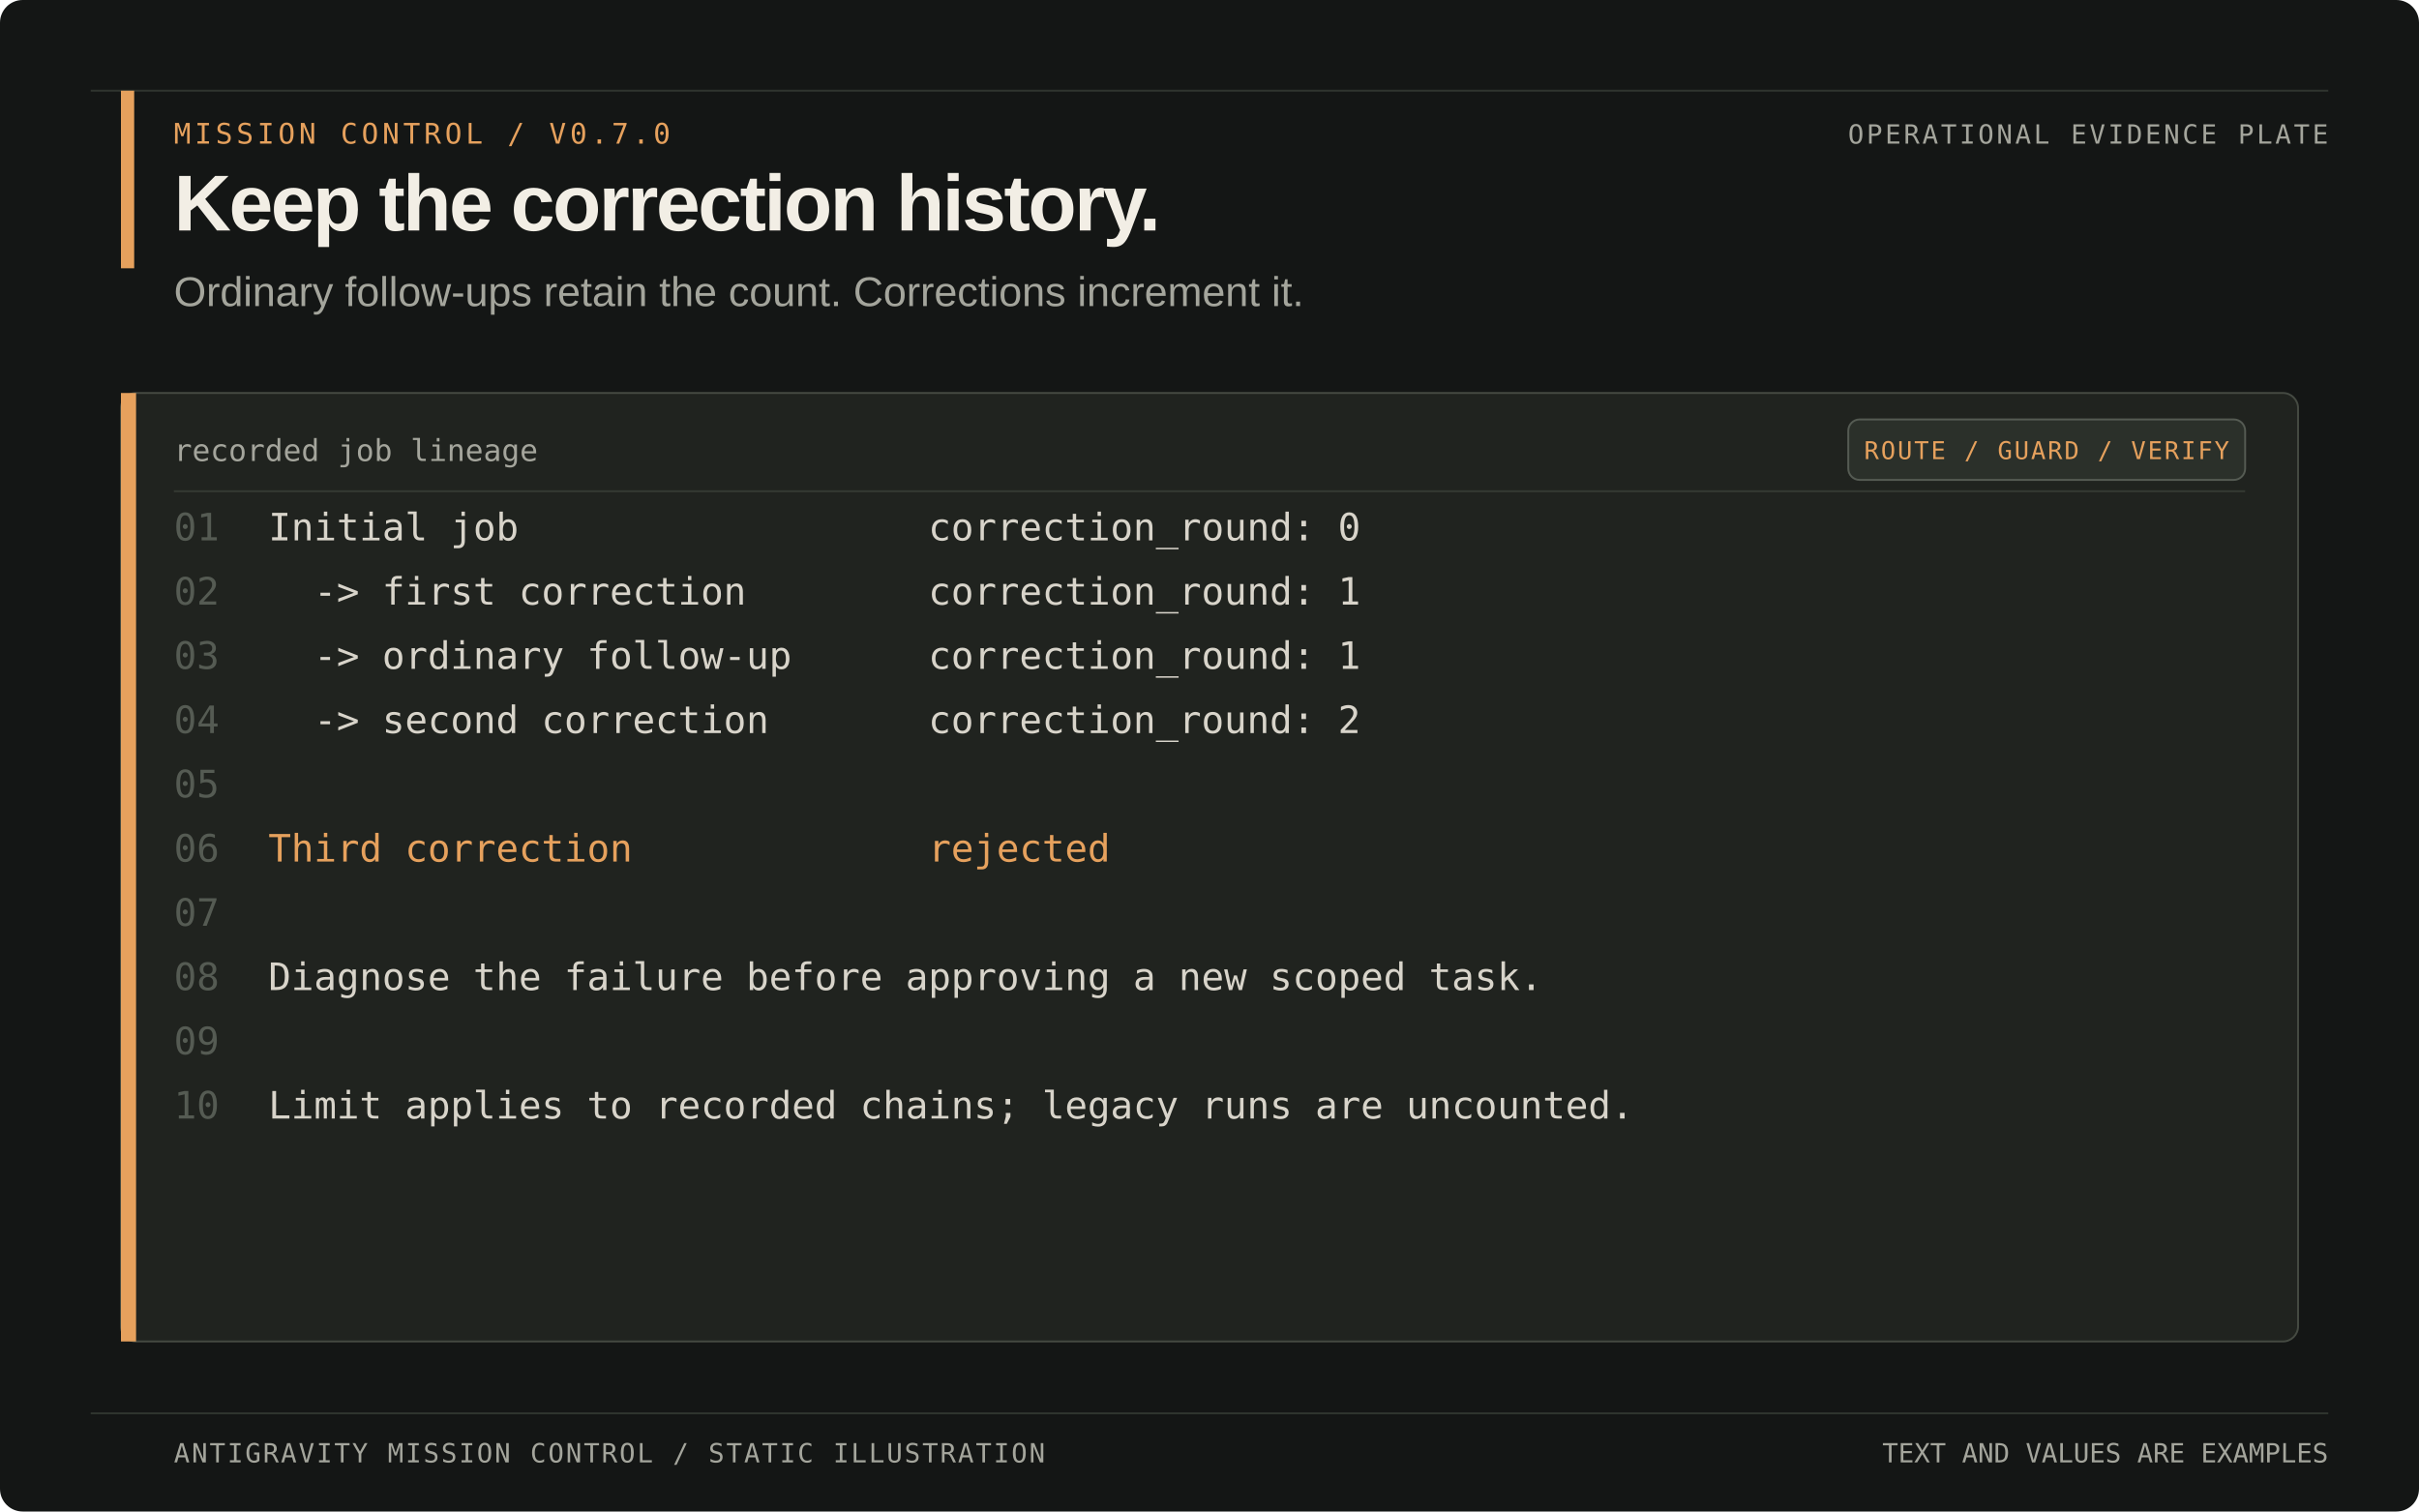
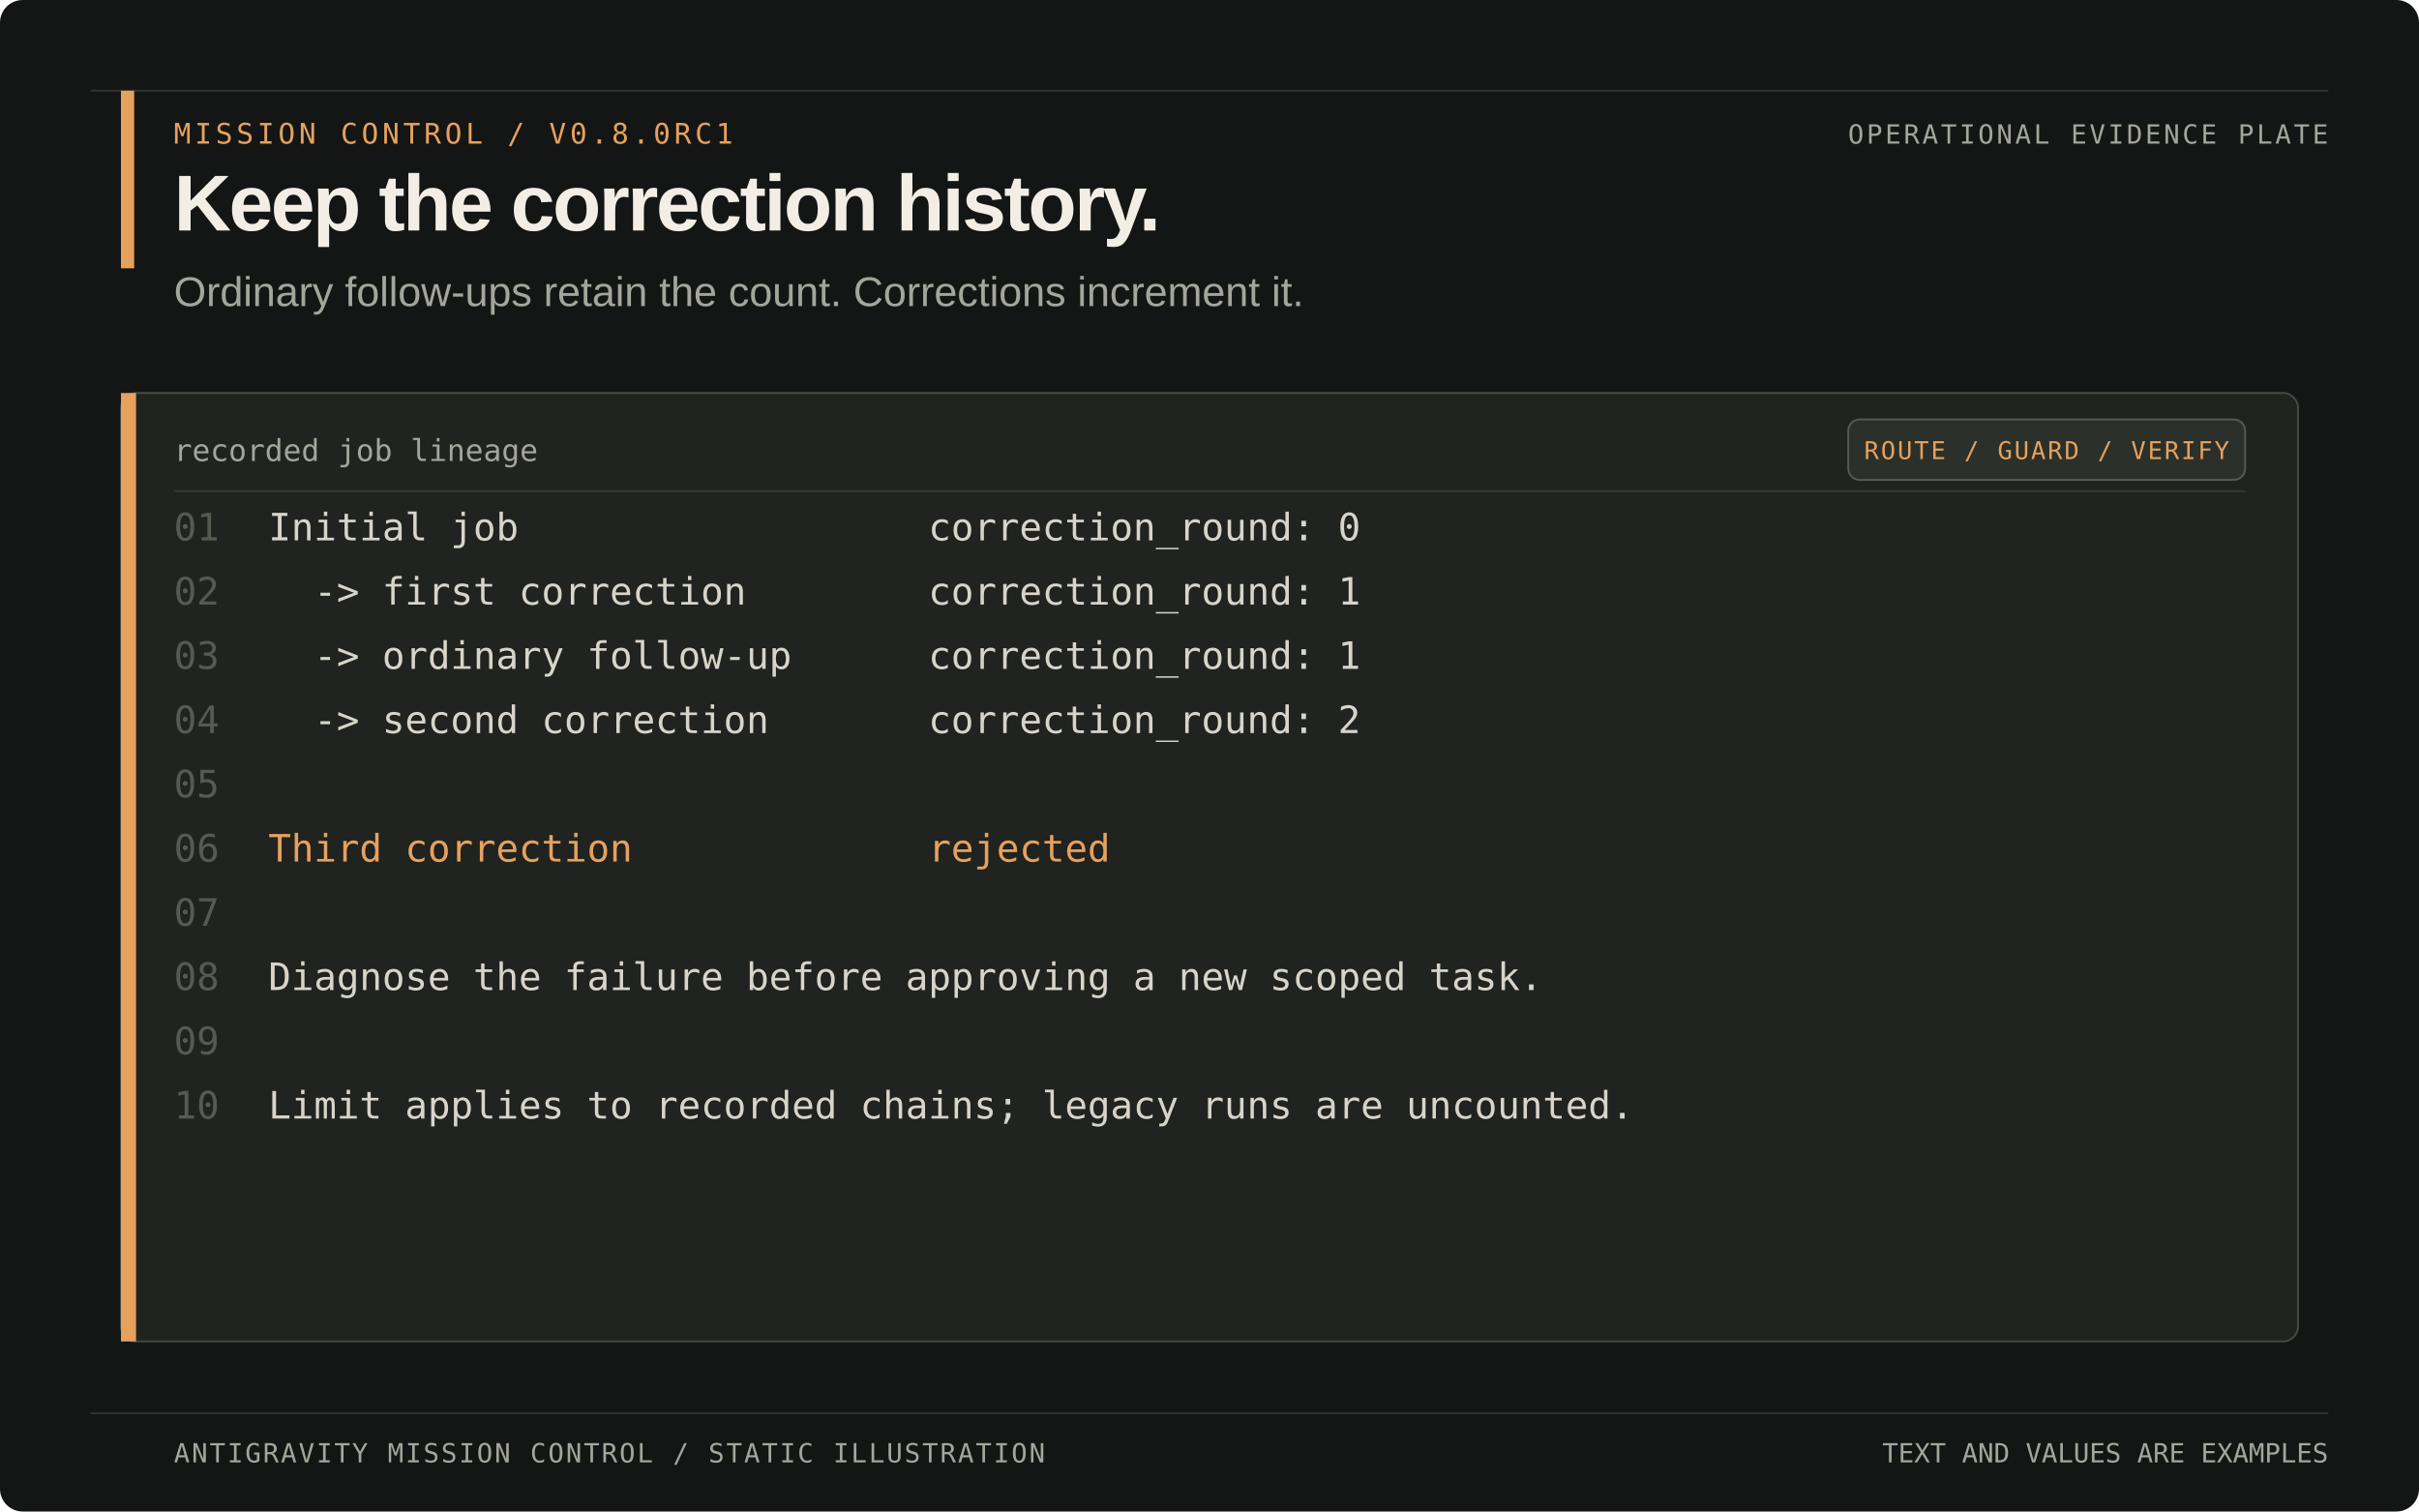
<svg xmlns="http://www.w3.org/2000/svg" width="1280" height="800" viewBox="0 0 1280 800" role="img" aria-labelledby="title desc">
  <rect width="1280" height="800" rx="12" fill="#141615" />
  <path d="M48 48H1232M48 748H1232" stroke="#30352f" />
  <rect x="64" y="48" width="7" height="94" fill="#e6a15d" />
-   <text x="92" y="76" font-family="Menlo, Consolas, monospace" font-size="15" letter-spacing="2" fill="#e6a15d">MISSION CONTROL  /  V0.7.0</text>
+   <text x="92" y="76" font-family="Menlo, Consolas, monospace" font-size="15" letter-spacing="2" fill="#e6a15d">MISSION CONTROL  /  V0.8.0RC1</text>
  <text x="92" y="122" font-family="Arial, Helvetica, sans-serif" font-size="42" font-weight="700" letter-spacing="-1.2" fill="#f2eee5">Keep the correction history.</text>
  <text x="92" y="162" font-family="Arial, Helvetica, sans-serif" font-size="22" fill="#a4a59c">Ordinary follow-ups retain the count. Corrections increment it.</text>
  <text x="1232" y="76" text-anchor="end" font-family="Menlo, Consolas, monospace" font-size="14" letter-spacing="1.4" fill="#a4a59c">OPERATIONAL EVIDENCE PLATE</text>
  <rect x="64" y="208" width="1152" height="502" rx="8" fill="#20231f" stroke="#454a42" />
  <rect x="64" y="208" width="8" height="502" fill="#e6a15d" />
  <text x="92" y="244" font-family="Menlo, Consolas, monospace" font-size="16" fill="#a4a59c">recorded job lineage</text>
  <rect x="978" y="222" width="210" height="32" rx="6" fill="#2b302a" stroke="#555b53" />
  <text x="1083" y="243" text-anchor="middle" font-family="Menlo, Consolas, monospace" font-size="13" letter-spacing="1" fill="#e6a15d">ROUTE / GUARD / VERIFY</text>
  <path d="M92 260H1188" stroke="#343a33" />
  <g xml:space="preserve" font-family="Menlo, Consolas, monospace" font-size="20">
    <text x="92" y="286" fill="#555b53">01</text>
    <text x="142" y="286" fill="#d8d4ca">Initial job                  correction_round: 0</text>
    <text x="92" y="320" fill="#555b53">02</text>
    <text x="142" y="320" fill="#d8d4ca">  -&gt; first correction        correction_round: 1</text>
    <text x="92" y="354" fill="#555b53">03</text>
    <text x="142" y="354" fill="#d8d4ca">  -&gt; ordinary follow-up      correction_round: 1</text>
    <text x="92" y="388" fill="#555b53">04</text>
    <text x="142" y="388" fill="#d8d4ca">  -&gt; second correction       correction_round: 2</text>
    <text x="92" y="422" fill="#555b53">05</text>
    <text x="142" y="422" fill="#d8d4ca" />
    <text x="92" y="456" fill="#555b53">06</text>
    <text x="142" y="456" fill="#e6a15d">Third correction             rejected</text>
    <text x="92" y="490" fill="#555b53">07</text>
    <text x="142" y="490" fill="#d8d4ca" />
    <text x="92" y="524" fill="#555b53">08</text>
    <text x="142" y="524" fill="#d8d4ca">Diagnose the failure before approving a new scoped task.</text>
    <text x="92" y="558" fill="#555b53">09</text>
    <text x="142" y="558" fill="#d8d4ca" />
    <text x="92" y="592" fill="#555b53">10</text>
    <text x="142" y="592" fill="#d8d4ca">Limit applies to recorded chains; legacy runs are uncounted.</text>
  </g>
  <text x="92" y="774" font-family="Menlo, Consolas, monospace" font-size="14" letter-spacing="1" fill="#a4a59c">ANTIGRAVITY MISSION CONTROL  /  STATIC ILLUSTRATION</text>
  <text x="1232" y="774" text-anchor="end" font-family="Menlo, Consolas, monospace" font-size="14" fill="#a4a59c">TEXT AND VALUES ARE EXAMPLES</text>
</svg>
